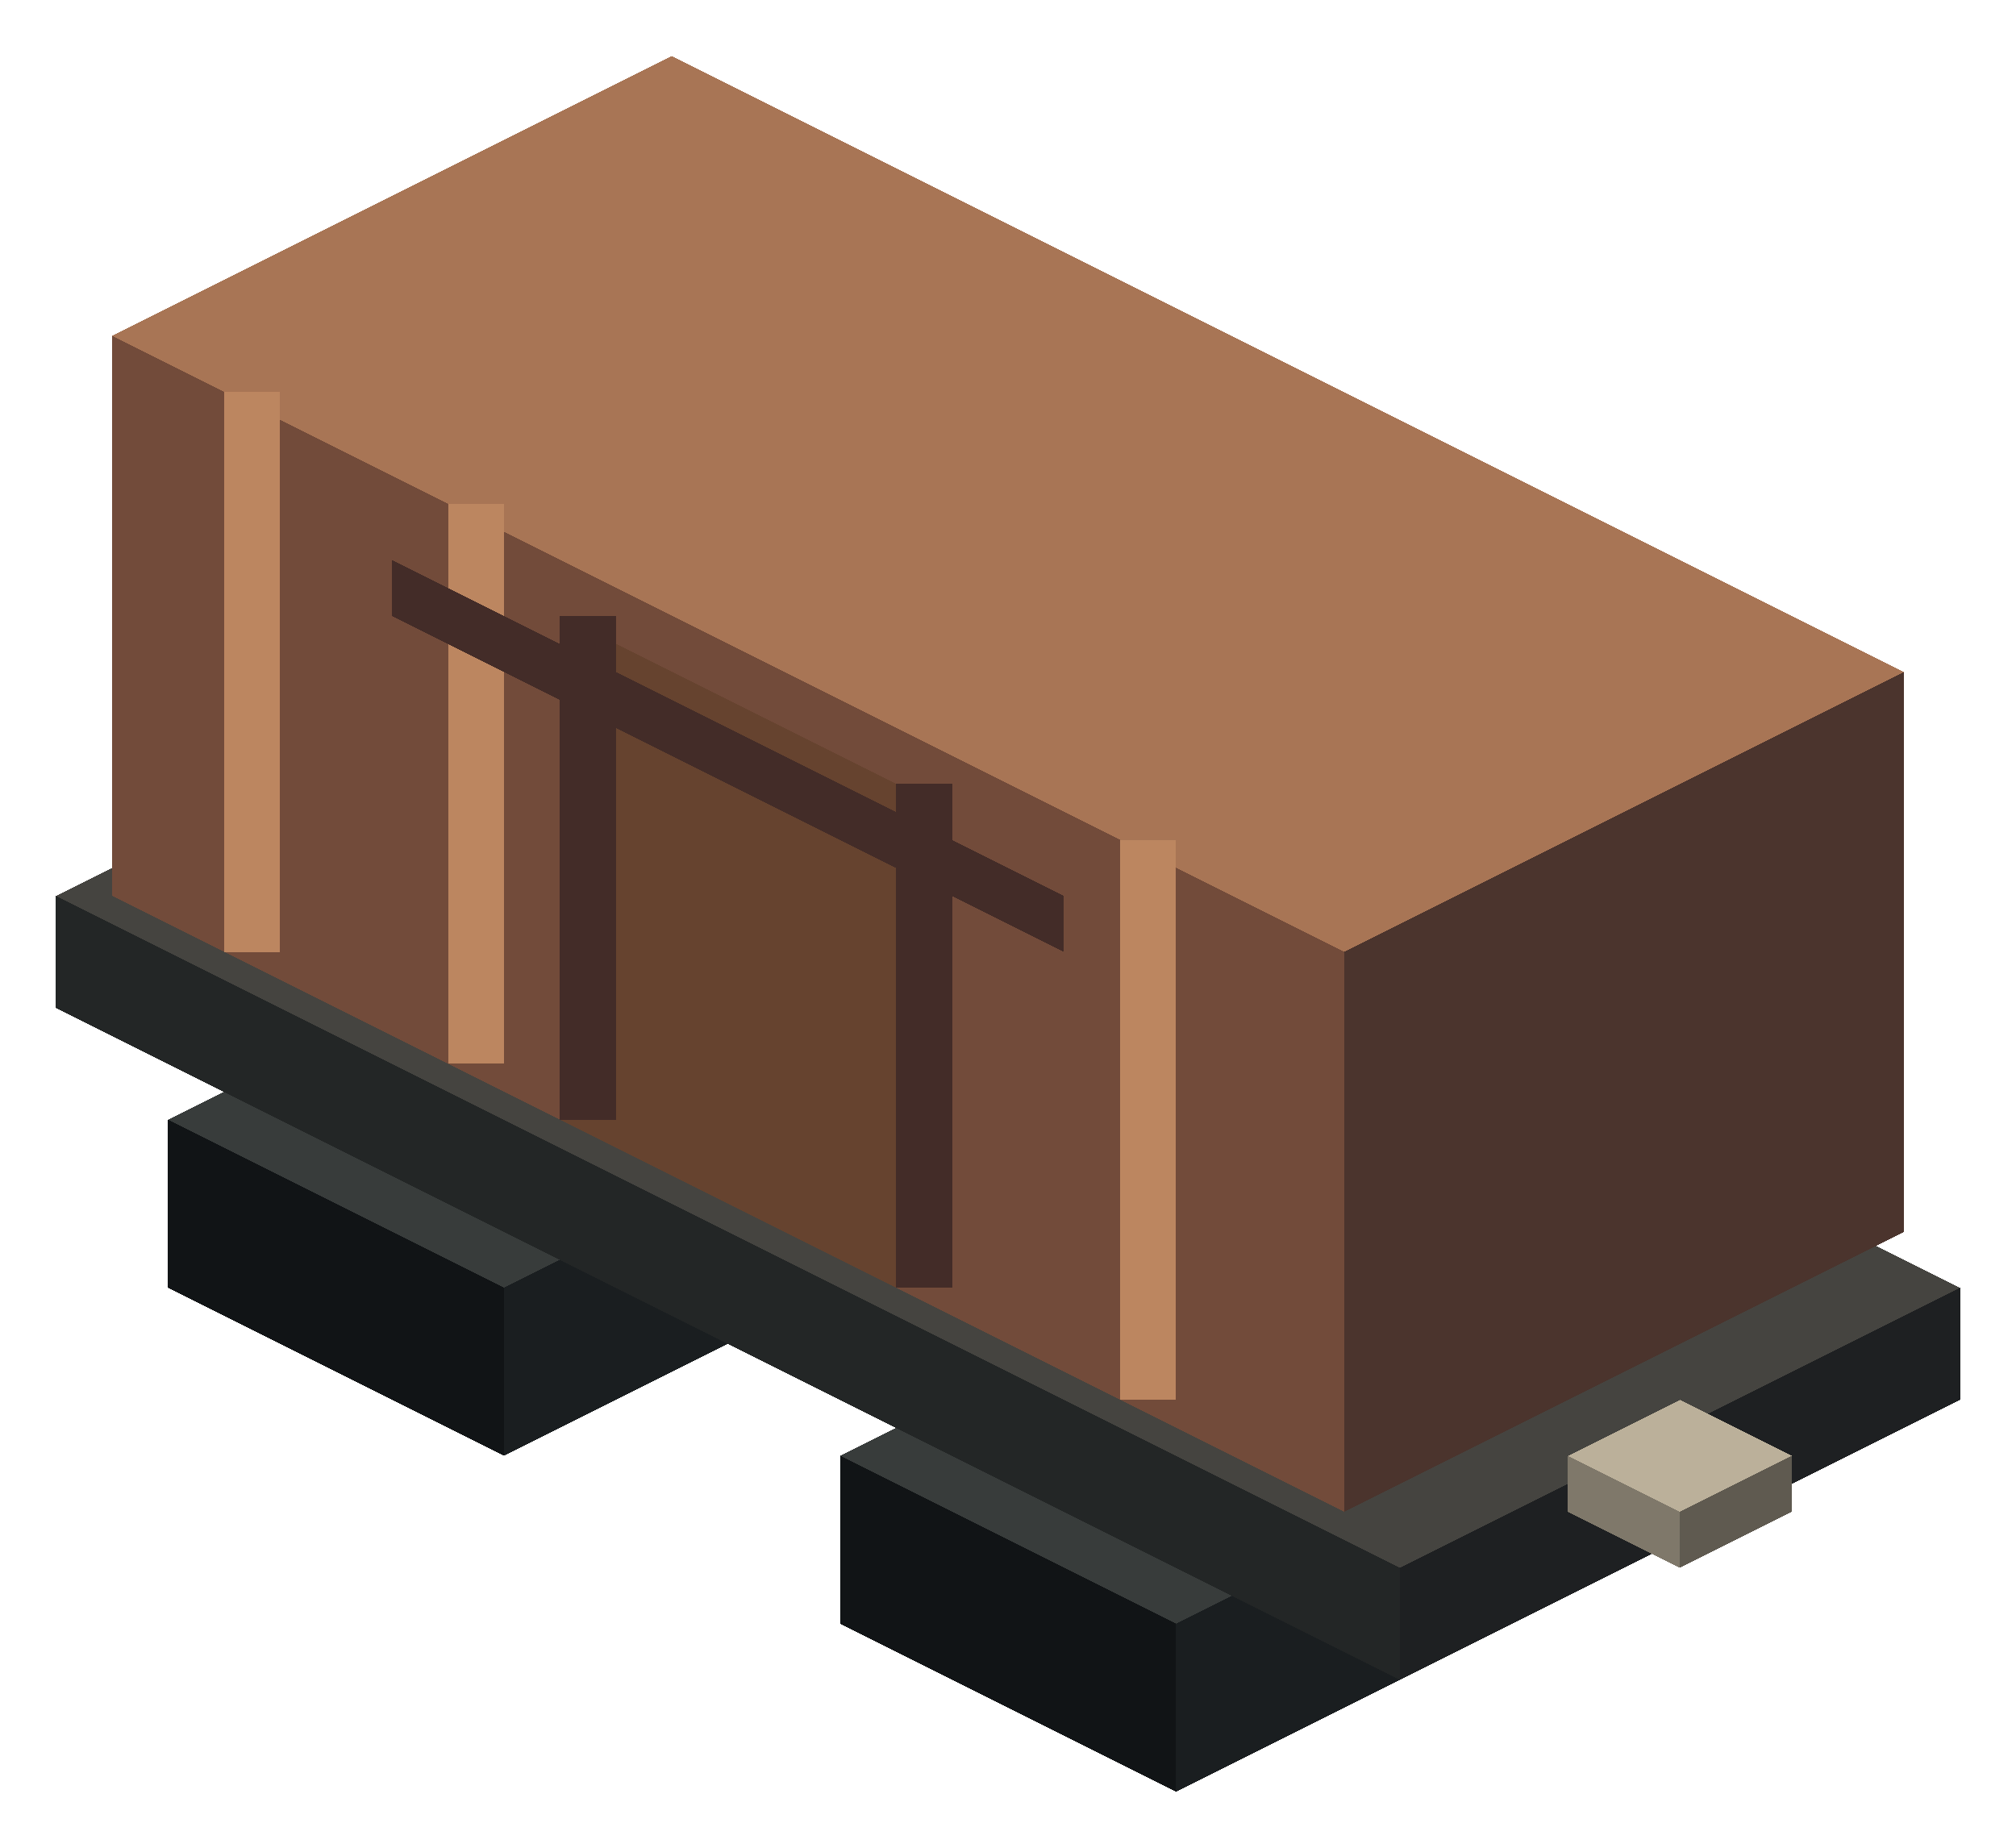
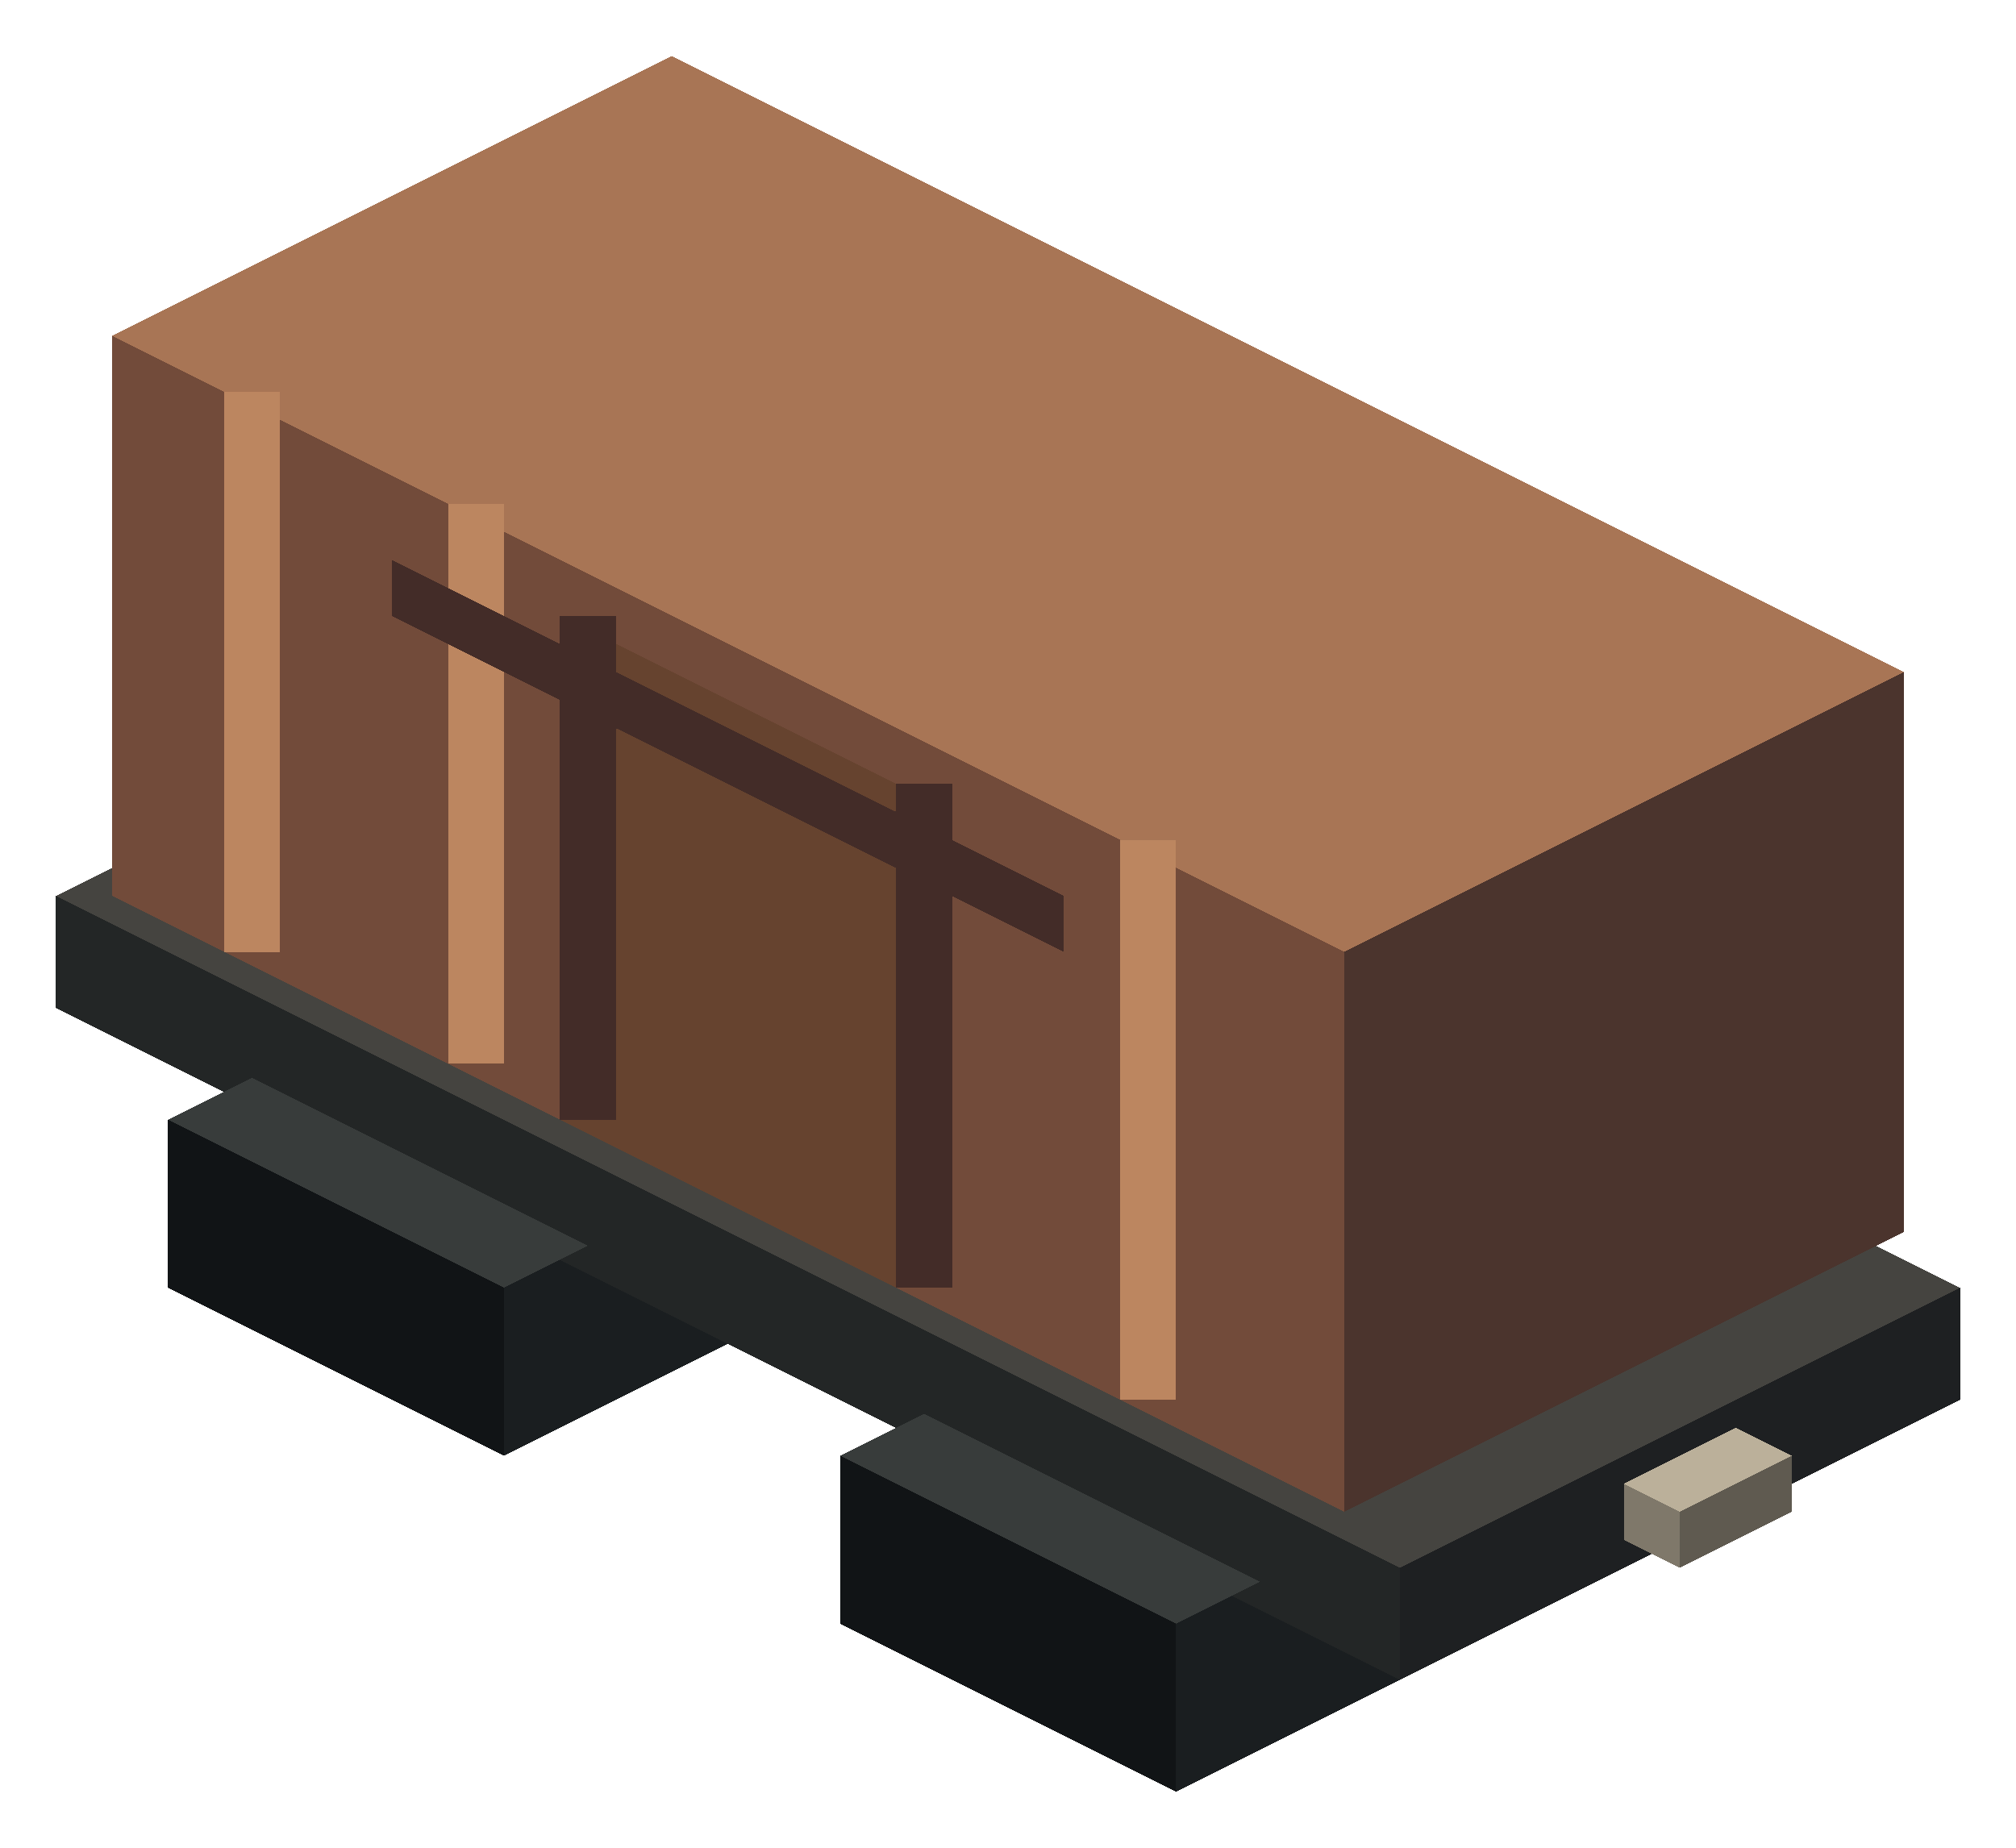
<svg xmlns="http://www.w3.org/2000/svg" width="36" height="33" viewBox="0 0 36 33" shape-rendering="crispEdges" data-template="railyard-car-boxcar" data-anchor-x="6" data-anchor-y="18" data-length-m="12">
+   <g id="silhouette-underlays">
+     <path d="M4,14 6,13 8,14 8,15 6,16 4,15Z" fill="#5f5a50" />
+     <path d="M3,20 15,14 21,17 21,20 9,26 3,23Z" fill="#1a1e20" />
+     <path d="M15,26 27,20 33,23 33,26 21,32 15,29Z" fill="#1a1e20" />
+     <path d="M1,16 11,11 35,23 35,25 25,30 1,18Z" fill="#1e2022" />
+     <path d="M2,6 12,1 34,12 34,22 24,27 2,16Z" fill="#4b342d" />
+     <path d="M28,26 30,25 32,26 32,27 30,28 28,27Z" fill="#5f5a50" />
+   </g>
  <g id="coupler">
-     <polygon points="4,14 6,13 8,14 8,15 6,16 4,15" fill="#5f5a50" />
-     <polygon points="4,15 6,16 6,15 4,14" fill="#7f786a" />
-     <polygon points="8,15 6,16 6,15 8,14" fill="#5f5a50" />
-     <polygon points="6,13 8,14 6,15 4,14" fill="#bbb09a" />
-   </g>
+ </g>
  <g id="trucks">
-     <polygon points="3,20 15,14 21,17 21,20 9,26 3,23" fill="#1a1e20" />
-     <polygon points="3,23 9,26 9,23 3,20" fill="#111416" />
-     <polygon points="21,20 9,26 9,23 21,17" fill="#1a1e20" />
-     <polygon points="15,14 21,17 9,23 3,20" fill="#383c3b" />
-     <polygon points="15,26 27,20 33,23 33,26 21,32 15,29" fill="#1a1e20" />
-     <polygon points="15,29 21,32 21,29 15,26" fill="#111416" />
-     <polygon points="33,26 21,32 21,29 33,23" fill="#1a1e20" />
-     <polygon points="27,20 33,23 21,29 15,26" fill="#383c3b" />
+     <path d="M3,20 9,23 9,26 3,23ZM15,26 21,29 21,32 15,29Z" fill="#111416" />
+     <path d="M13,24 9,26 9,23 10,22.5ZM25,30 21,32 21,29 22,28.5Z" fill="#1a1e20" />
+     <path d="M4.5,19.25 10.5,22.25 9,23 3,20ZM16.5,25.25 22.5,28.25 21,29 15,26Z" fill="#383c3b" />
  </g>
  <g id="underframe">
-     <polygon points="1,16 11,11 35,23 35,25 25,30 1,18" fill="#1e2022" />
-     <polygon points="1,18 25,30 25,28 1,16" fill="#232626" />
-     <polygon points="35,25 25,30 25,28 35,23" fill="#1e2022" />
-     <polygon points="11,11 35,23 25,28 1,16" fill="#454440" />
+     <path d="M1,17.5 1,16 25,28 25,29.5ZM22.5,28.25 25,29.5 25,30 22,28.5ZM10.5,22.25 16.5,25.25 16,25.5 10,22.5ZM1,17.5 4.5,19.25 4,19.5 1,18Z" fill="#232626" />
+     <path d="M30,26 29,26.5 28.5,26.25 30,25.5ZM35,24.5 32,26 30.5,25.25 35,23ZM31,25.5 30,26 30,25.5 30.5,25.25ZM32,26 35,24.5 35,25 32,26.5ZM29.5,27.75 25,30 25,28 27.5,26.75ZM29,26.5 29,27.5 27.5,26.75 28.5,26.25Z" fill="#1e2022" />
+     <path d="M2,15.5 2,16.5 1,16ZM24,27 33.5,22.25 35,23 25,28 24,27.5ZM2,16 24,27 24,27.5 2,16.5Z" fill="#454440" />
  </g>
  <g id="body">
-     <polygon points="2,6 12,1 34,12 34,22 24,27 2,16" fill="#4b342d" />
-     <polygon points="2,16 24,27 24,17 2,6" fill="#724b3a" />
-     <polygon points="34,22 24,27 24,17 34,12" fill="#4b342d" />
-     <polygon points="12,1 34,12 24,17 2,6" fill="#a87555" />
+     <path d="M2,7 2,6 4,7ZM5,9 5,7.5 8,9ZM10,11 9,10.5 9,9.5 12,11ZM16,14 11,11.5 11,11 12,11 18,14ZM18,15 17,14.5 17,14 18,14 20,15ZM17,14.5 18,15 17,15ZM10,11 10,11.5 9,11 9,10.5ZM10,12.5 10,15 9,15 9,12ZM21,15.5 24,17 24,27 21,25.5ZM21,25 21,25.5 20,25ZM18,15 20,15 20,15 20,16ZM17,15 17,15 18,15 20,16 20,16.5ZM19,16 20,16.5 20,25 20,25 19,24.5ZM17,16 19,17 19,24.5 17,23.5ZM16,23 17,23 17,23.5 16,23ZM9,15 10,15 10,20 9,19.5ZM9,19 9,19.5 8,19ZM5,9 5,9 8,9 8,9 8,10.5ZM5,10 8,11.5 8,19 8,19 5,17.5ZM7,11 5,10 5,9 5,9 7,10ZM5,17 5,17.5 4,17ZM2,7 4,7 4,7 4,17 4,17 2,16Z" fill="#724b3a" />
+     <path d="M34,22 24,27 24,17 34,12Z" fill="#4b342d" />
+     <path d="M12,1 24,7 4,7 2,6ZM5,7 24,7 28,9 8,9 5,7.5ZM9,9 28,9 34,12 28,15 20,15 9,9.5ZM21,15 28,15 24,17 21,15.5Z" fill="#a87555" />
  </g>
  <g id="ribs">
-     <polygon points="4,7 5,7 5,17 4,17" fill="#bc8660" />
-     <polygon points="8,9 9,9 9,19 8,19" fill="#bc8660" />
-     <polygon points="20,15 21,15 21,25 20,25" fill="#bc8660" />
+     <path d="M4,7 5,7 5,17 4,17ZM8,10.5 8,9 9,9 9,11ZM8,11.5 9,12 9,19 8,19ZM20,15 21,15 21,25 20,25Z" fill="#bc8660" />
  </g>
  <g id="door">
-     <polygon points="10,20 16,23 16,14 10,11" fill="#66432f" />
-     <polygon points="10,11 11,11 11,20 10,20" fill="#432c28" />
-     <polygon points="16,14 17,14 17,23 16,23" fill="#432c28" />
-     <polygon points="7,10 19,16 19,17 7,11" fill="#432c28" />
+     <path d="M11,12 11,11.5 16,14 16,14.5ZM11,13 16,15.5 16,23 11,20.5ZM10,20 11,20 11,20.5 10,20Z" fill="#66432f" />
+     <path d="M10,11.5 10,11 11,11 11,12ZM10,12.5 11,13 11,20 10,20ZM16,14.5 16,14 17,14 17,15ZM16,15.5 17,16 17,23 16,23ZM7,10 19,16 19,17 7,11Z" fill="#432c28" />
  </g>
  <g id="coupler">
-     <polygon points="28,26 30,25 32,26 32,27 30,28 28,27" fill="#5f5a50" />
-     <polygon points="28,27 30,28 30,27 28,26" fill="#7f786a" />
-     <polygon points="32,27 30,28 30,27 32,26" fill="#5f5a50" />
-     <polygon points="30,25 32,26 30,27 28,26" fill="#bbb09a" />
+     <path d="M30,27.5 30,28 29.5,27.75ZM29,26.5 30,27 30,27.5 29.5,27.75 29,27.5Z" fill="#7f786a" />
+     <path d="M32,27 30,28 30,27 32,26Z" fill="#5f5a50" />
+     <path d="M31,25.5 32,26 30,27 29,26.5Z" fill="#bbb09a" />
  </g>
</svg>
